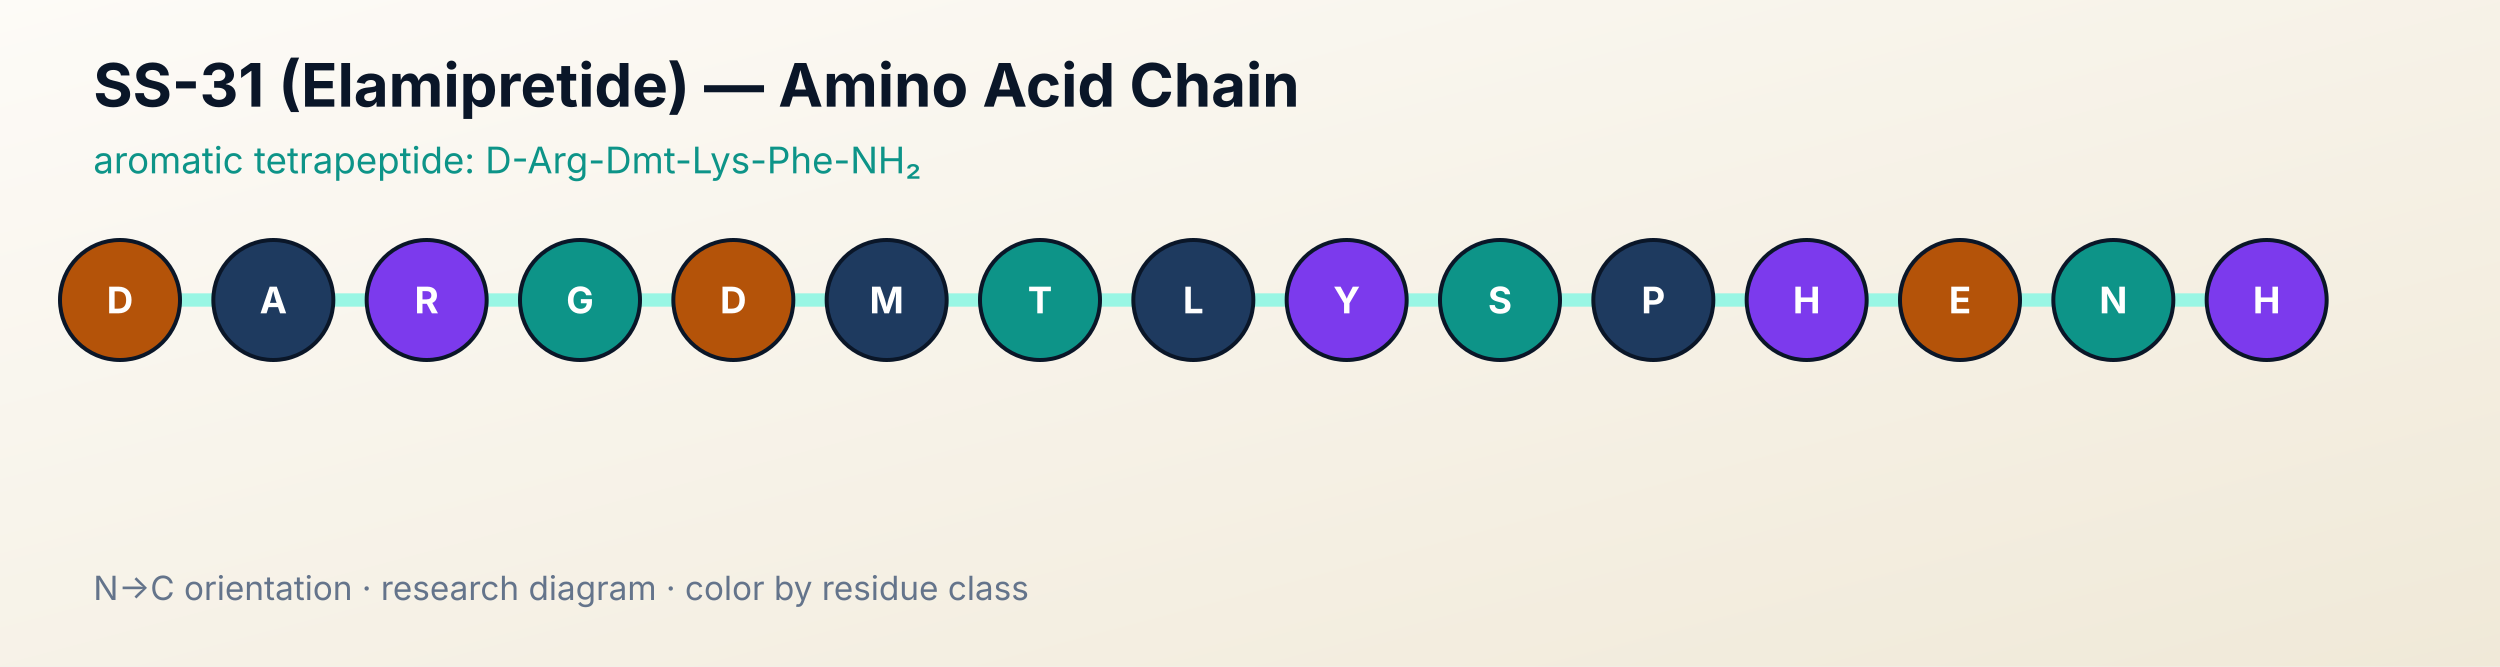
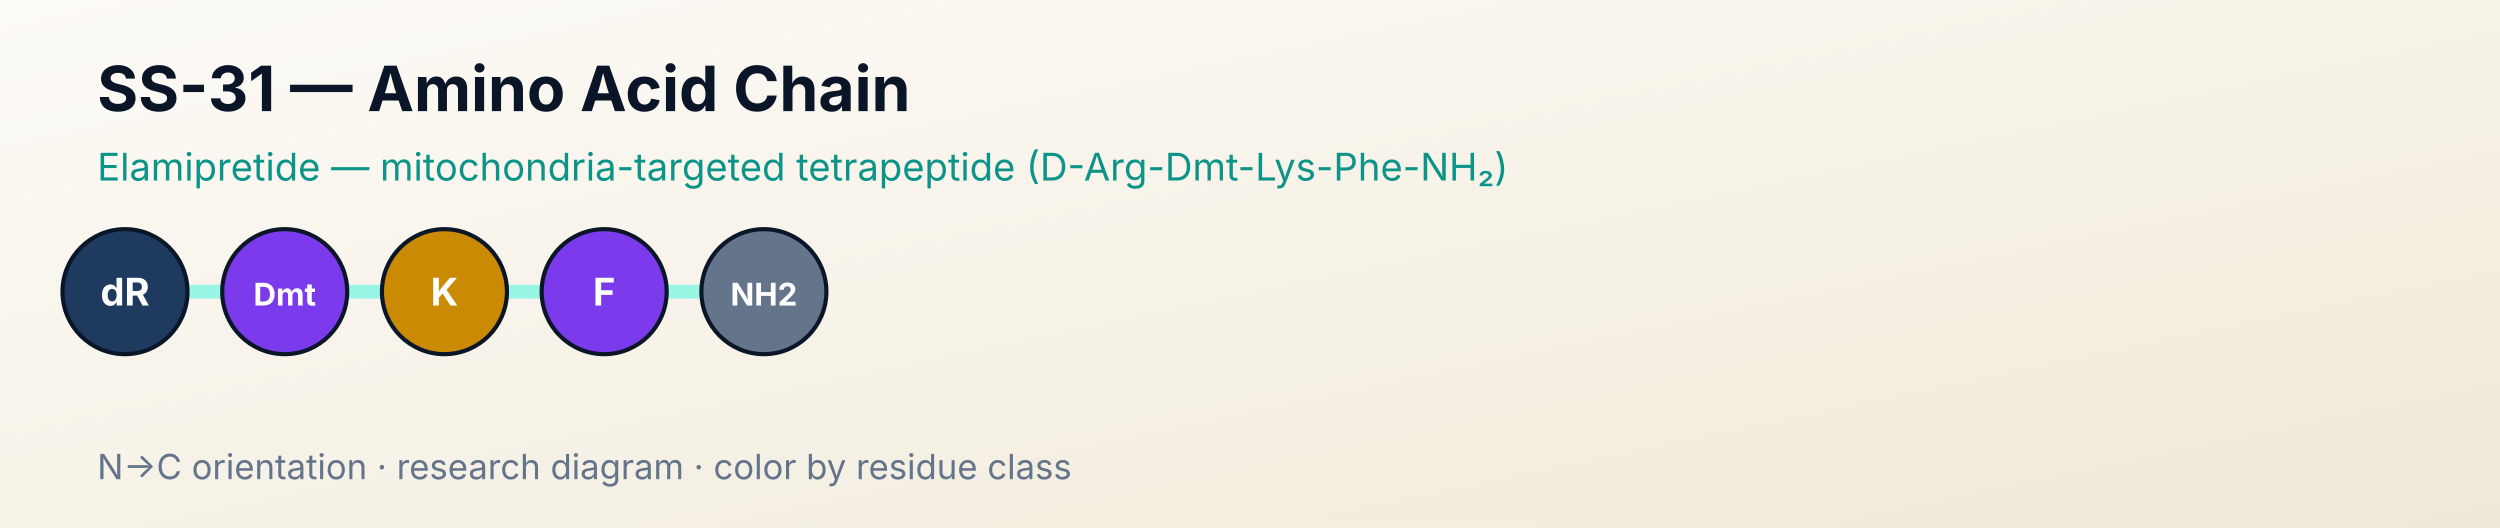
- <svg xmlns="http://www.w3.org/2000/svg" width="750" height="200" viewBox="0 0 750 200" role="img" aria-label="SS-31 (Elamipretide) amino acid chain">
+ <svg xmlns="http://www.w3.org/2000/svg" width="720" height="152" viewBox="0 0 720 152" role="img" aria-label="SS-31 amino acid chain">
  <defs>
    <linearGradient id="bg" x1="0" y1="0" x2="1" y2="1">
      <stop offset="0%" stop-color="#FDFBF7" />
      <stop offset="100%" stop-color="#F0E9D8" />
    </linearGradient>
  </defs>
  <rect width="100%" height="100%" fill="url(#bg)" />
-   <text x="28" y="32" font-family="Inter, Arial, sans-serif" font-size="18" font-weight="700" fill="#0A1628">SS-31 (Elamipretide) — Amino Acid Chain</text>
-   <text x="28" y="52" font-family="Inter, Arial, sans-serif" font-size="11" fill="#0D9488">aromatic tetrapeptide: D-Arg-Dmt-Lys-Phe-NH₂</text>
-   <line x1="36" y1="90" x2="680" y2="90" stroke="#99f6e4" stroke-width="4" stroke-linecap="round" />
-   <circle cx="36" cy="90" r="18" fill="#b45309" stroke="#0A1628" stroke-width="1.2" />
-   <text x="36" y="94" text-anchor="middle" font-family="Inter, Arial, sans-serif" font-size="11" font-weight="700" fill="#ffffff">D</text>
-   <circle cx="82" cy="90" r="18" fill="#1e3a5f" stroke="#0A1628" stroke-width="1.2" />
-   <text x="82" y="94" text-anchor="middle" font-family="Inter, Arial, sans-serif" font-size="11" font-weight="700" fill="#ffffff">A</text>
-   <circle cx="128" cy="90" r="18" fill="#7c3aed" stroke="#0A1628" stroke-width="1.2" />
-   <text x="128" y="94" text-anchor="middle" font-family="Inter, Arial, sans-serif" font-size="11" font-weight="700" fill="#ffffff">R</text>
-   <circle cx="174" cy="90" r="18" fill="#0d9488" stroke="#0A1628" stroke-width="1.2" />
-   <text x="174" y="94" text-anchor="middle" font-family="Inter, Arial, sans-serif" font-size="11" font-weight="700" fill="#ffffff">G</text>
-   <circle cx="220" cy="90" r="18" fill="#b45309" stroke="#0A1628" stroke-width="1.2" />
-   <text x="220" y="94" text-anchor="middle" font-family="Inter, Arial, sans-serif" font-size="11" font-weight="700" fill="#ffffff">D</text>
-   <circle cx="266" cy="90" r="18" fill="#1e3a5f" stroke="#0A1628" stroke-width="1.2" />
-   <text x="266" y="94" text-anchor="middle" font-family="Inter, Arial, sans-serif" font-size="11" font-weight="700" fill="#ffffff">M</text>
-   <circle cx="312" cy="90" r="18" fill="#0d9488" stroke="#0A1628" stroke-width="1.2" />
-   <text x="312" y="94" text-anchor="middle" font-family="Inter, Arial, sans-serif" font-size="11" font-weight="700" fill="#ffffff">T</text>
-   <circle cx="358" cy="90" r="18" fill="#1e3a5f" stroke="#0A1628" stroke-width="1.2" />
-   <text x="358" y="94" text-anchor="middle" font-family="Inter, Arial, sans-serif" font-size="11" font-weight="700" fill="#ffffff">L</text>
-   <circle cx="404" cy="90" r="18" fill="#7c3aed" stroke="#0A1628" stroke-width="1.2" />
-   <text x="404" y="94" text-anchor="middle" font-family="Inter, Arial, sans-serif" font-size="11" font-weight="700" fill="#ffffff">Y</text>
-   <circle cx="450" cy="90" r="18" fill="#0d9488" stroke="#0A1628" stroke-width="1.2" />
-   <text x="450" y="94" text-anchor="middle" font-family="Inter, Arial, sans-serif" font-size="11" font-weight="700" fill="#ffffff">S</text>
-   <circle cx="496" cy="90" r="18" fill="#1e3a5f" stroke="#0A1628" stroke-width="1.2" />
-   <text x="496" y="94" text-anchor="middle" font-family="Inter, Arial, sans-serif" font-size="11" font-weight="700" fill="#ffffff">P</text>
-   <circle cx="542" cy="90" r="18" fill="#7c3aed" stroke="#0A1628" stroke-width="1.2" />
-   <text x="542" y="94" text-anchor="middle" font-family="Inter, Arial, sans-serif" font-size="11" font-weight="700" fill="#ffffff">H</text>
-   <circle cx="588" cy="90" r="18" fill="#b45309" stroke="#0A1628" stroke-width="1.2" />
-   <text x="588" y="94" text-anchor="middle" font-family="Inter, Arial, sans-serif" font-size="11" font-weight="700" fill="#ffffff">E</text>
-   <circle cx="634" cy="90" r="18" fill="#0d9488" stroke="#0A1628" stroke-width="1.2" />
-   <text x="634" y="94" text-anchor="middle" font-family="Inter, Arial, sans-serif" font-size="11" font-weight="700" fill="#ffffff">N</text>
-   <circle cx="680" cy="90" r="18" fill="#7c3aed" stroke="#0A1628" stroke-width="1.2" />
-   <text x="680" y="94" text-anchor="middle" font-family="Inter, Arial, sans-serif" font-size="11" font-weight="700" fill="#ffffff">H</text>
-   <text x="28" y="180" font-family="Inter, Arial, sans-serif" font-size="10" fill="#64748b">N→C orientation · research diagram · color by residue class</text>
+   <text x="28" y="32" font-family="Inter, Arial, sans-serif" font-size="18" font-weight="700" fill="#0A1628">SS-31 — Amino Acid Chain</text>
+   <text x="28" y="52" font-family="Inter, Arial, sans-serif" font-size="11" fill="#0D9488">Elamipretide — mitochondria-targeted tetrapeptide (D-Arg-Dmt-Lys-Phe-NH₂)</text>
+   <line x1="36" y1="84" x2="220" y2="84" stroke="#99f6e4" stroke-width="4" stroke-linecap="round" />
+   <circle cx="36.0" cy="84" r="18" fill="#1e3a5f" stroke="#0A1628" stroke-width="1.2" />
+   <text x="36.0" y="88" text-anchor="middle" font-family="Inter, Arial, sans-serif" font-size="11" font-weight="700" fill="#ffffff">dR</text>
+   <circle cx="82.0" cy="84" r="18" fill="#7c3aed" stroke="#0A1628" stroke-width="1.2" />
+   <text x="82.0" y="88" text-anchor="middle" font-family="Inter, Arial, sans-serif" font-size="9" font-weight="700" fill="#ffffff">Dmt</text>
+   <circle cx="128.0" cy="84" r="18" fill="#ca8a04" stroke="#0A1628" stroke-width="1.2" />
+   <text x="128.0" y="88" text-anchor="middle" font-family="Inter, Arial, sans-serif" font-size="11" font-weight="700" fill="#ffffff">K</text>
+   <circle cx="174.0" cy="84" r="18" fill="#7c3aed" stroke="#0A1628" stroke-width="1.2" />
+   <text x="174.0" y="88" text-anchor="middle" font-family="Inter, Arial, sans-serif" font-size="11" font-weight="700" fill="#ffffff">F</text>
+   <circle cx="220.0" cy="84" r="18" fill="#64748b" stroke="#0A1628" stroke-width="1.2" />
+   <text x="220.0" y="88" text-anchor="middle" font-family="Inter, Arial, sans-serif" font-size="9" font-weight="700" fill="#ffffff">NH2</text>
+   <text x="28" y="138" font-family="Inter, Arial, sans-serif" font-size="10" fill="#64748b">N→C orientation · research diagram · color by residue class</text>
</svg>
